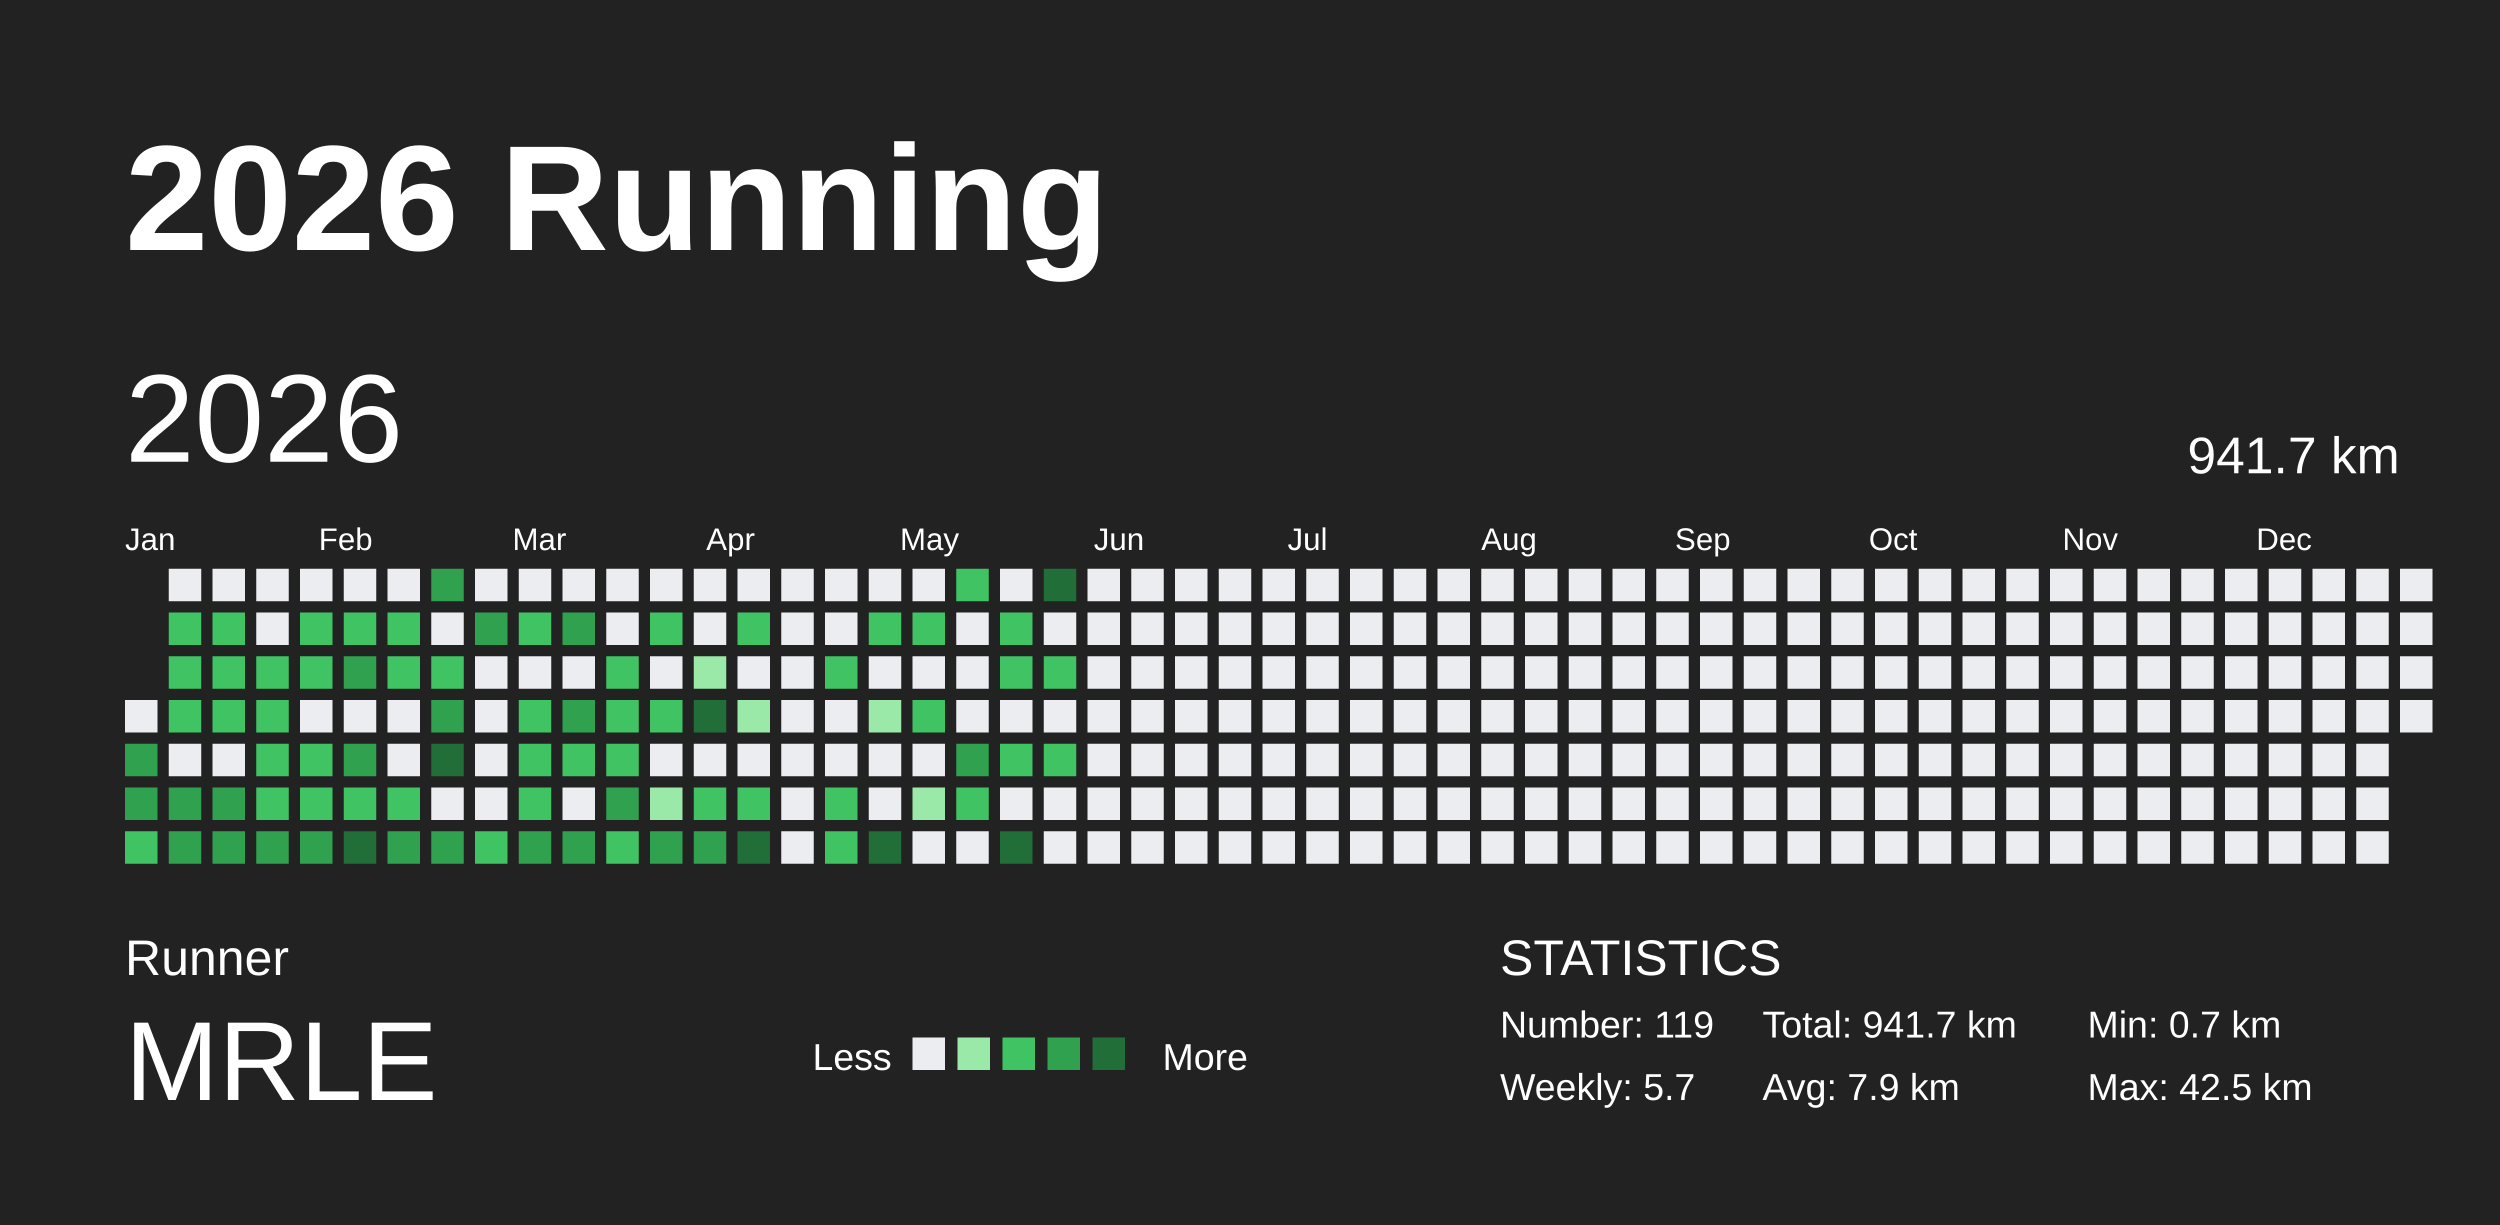
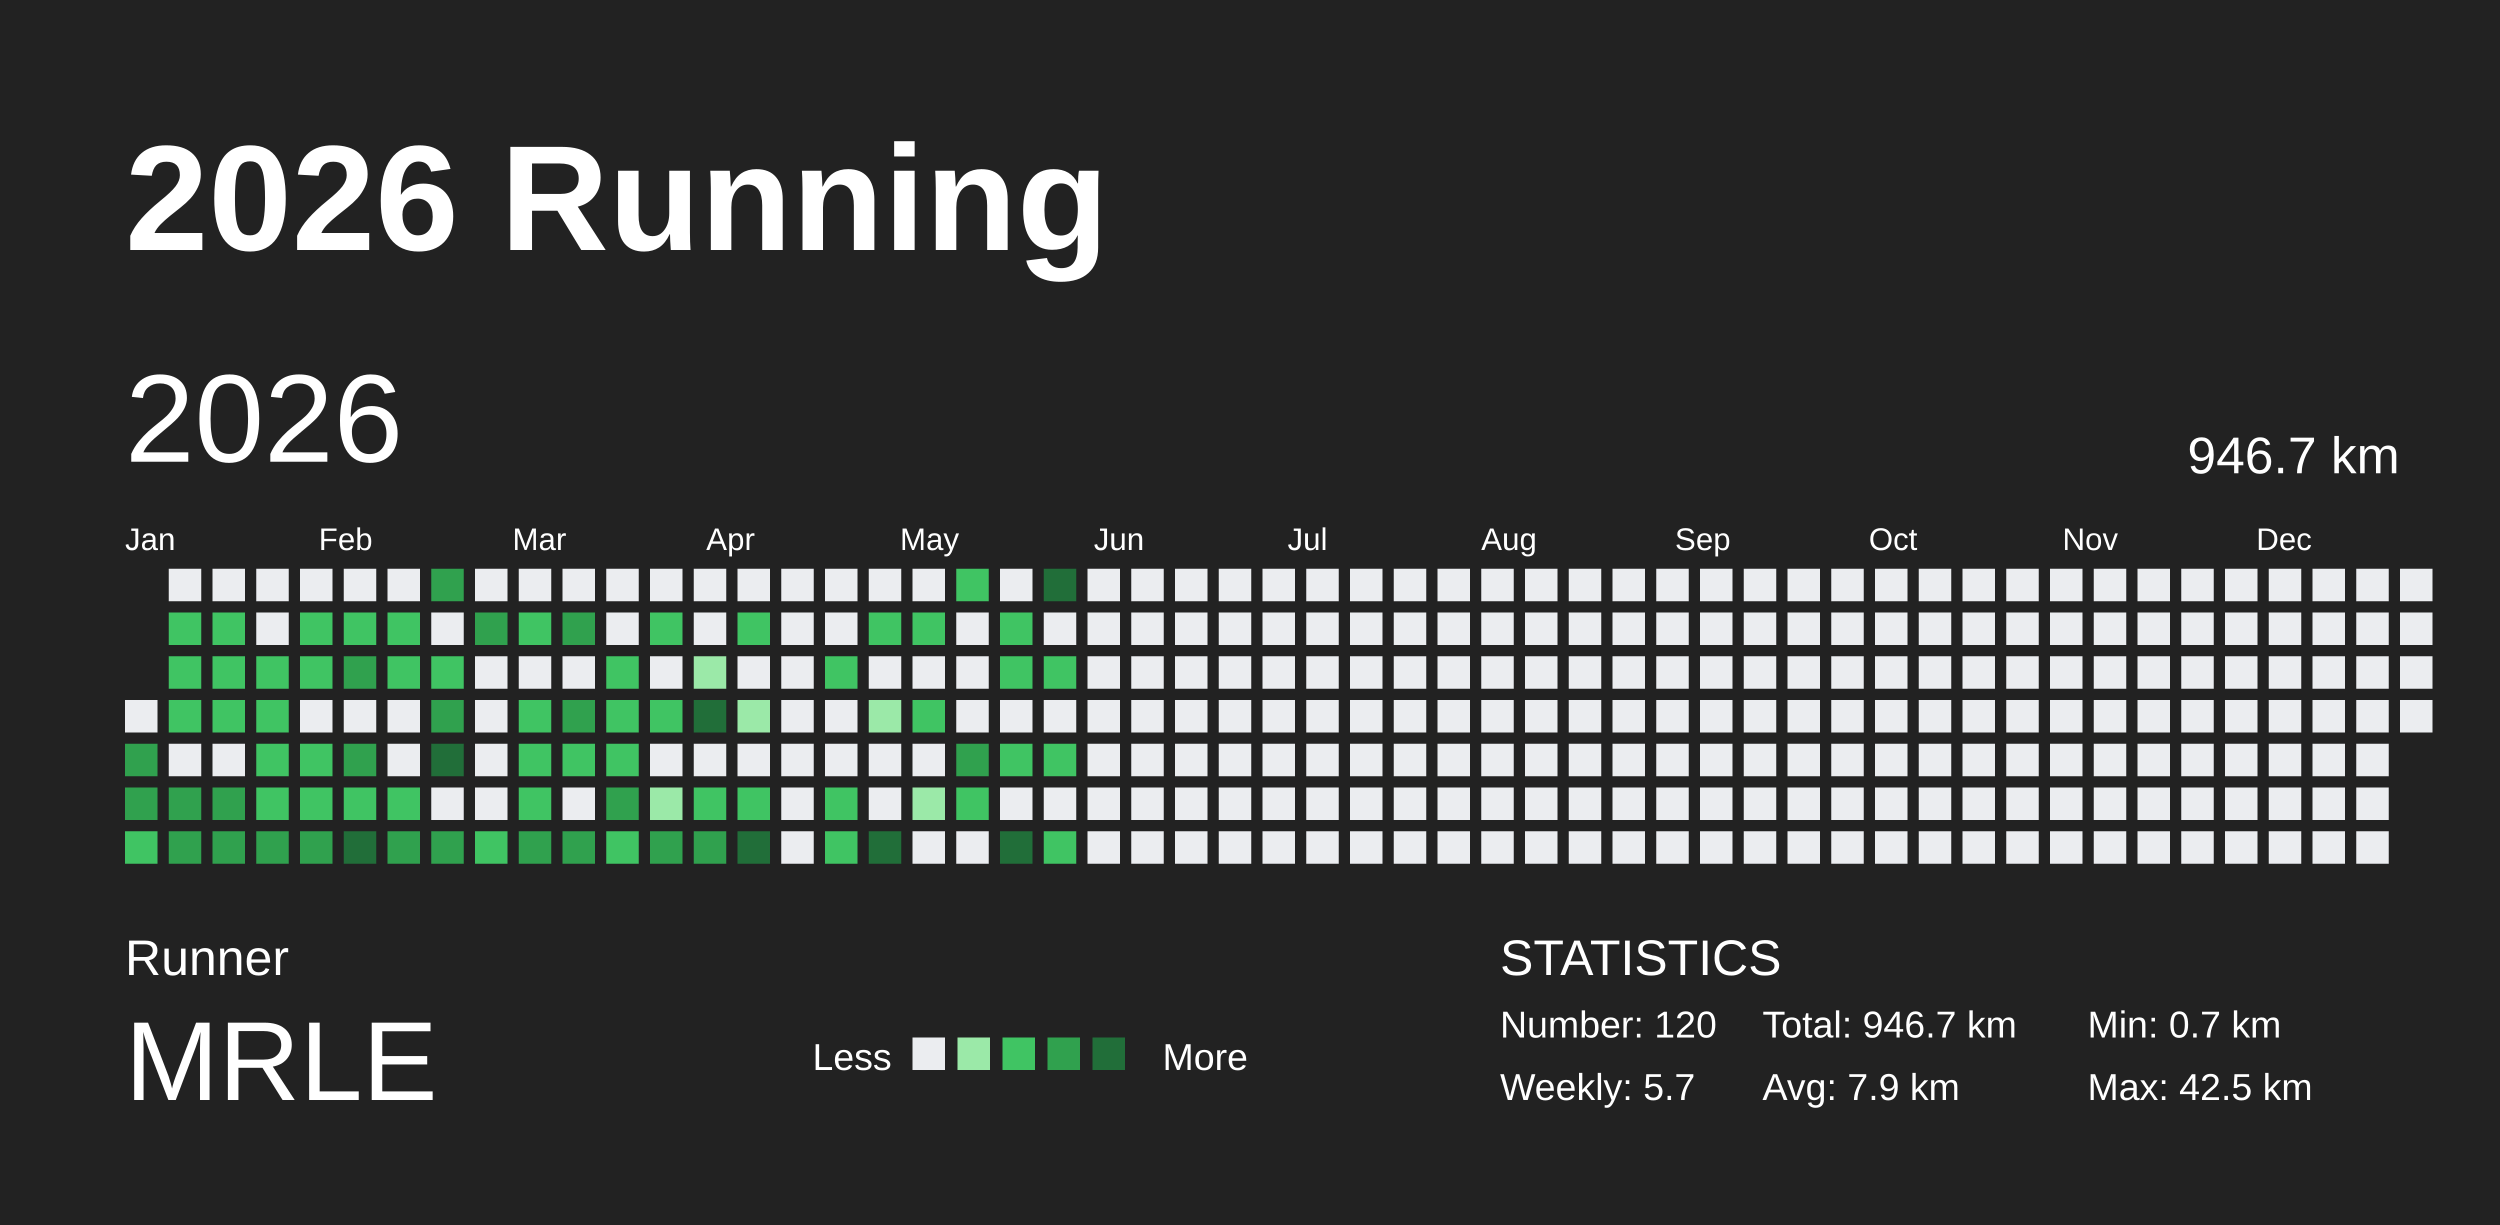
<svg xmlns="http://www.w3.org/2000/svg" baseProfile="full" height="98mm" version="1.1" viewBox="0,0,200,98" width="200mm">
  <defs />
  <rect fill="#222222" height="98" width="200" x="0" y="0" />
  <text fill="#FFFFFF" style="font-size:12px; font-family:Arial; font-weight:bold;" x="10" y="20">2026 Running</text>
  <text fill="#FFFFFF" style="font-size:4px; font-family:Arial" x="10" y="78">Runner</text>
  <text fill="#FFFFFF" style="font-size:9px; font-family:Arial" x="10" y="88">MRLE</text>
  <text fill="#FFFFFF" style="font-size:3px; font-family:Arial" x="65" y="85.6">Less</text>
  <rect fill="#ebedf0" height="2.6" width="2.6" x="73" y="83" />
  <rect fill="#9be9a8" height="2.6" width="2.6" x="76.6" y="83" />
  <rect fill="#40c463" height="2.6" width="2.6" x="80.2" y="83" />
  <rect fill="#30a14e" height="2.6" width="2.6" x="83.8" y="83" />
  <rect fill="#216e39" height="2.6" width="2.6" x="87.4" y="83" />
  <text fill="#FFFFFF" style="font-size:3px; font-family:Arial" x="93" y="85.6">More</text>
  <text fill="#FFFFFF" style="font-size:4px; font-family:Arial" x="120" y="78">STATISTICS</text>
-   <text fill="#FFFFFF" style="font-size:3px; font-family:Arial" x="120" y="83">Number: 119</text>
+   <text fill="#FFFFFF" style="font-size:3px; font-family:Arial" x="120" y="83">Number: 120</text>
  <text fill="#FFFFFF" style="font-size:3px; font-family:Arial" x="120" y="88">Weekly: 5.7</text>
-   <text fill="#FFFFFF" style="font-size:3px; font-family:Arial" x="141" y="83">Total: 941.7 km</text>
+   <text fill="#FFFFFF" style="font-size:3px; font-family:Arial" x="141" y="83">Total: 946.7 km</text>
  <text fill="#FFFFFF" style="font-size:3px; font-family:Arial" x="141" y="88">Avg: 7.9 km</text>
  <text fill="#FFFFFF" style="font-size:3px; font-family:Arial" x="167" y="83">Min: 0.7 km</text>
  <text fill="#FFFFFF" style="font-size:3px; font-family:Arial" x="167" y="88">Max: 42.5 km</text>
  <text dominant-baseline="hanging" fill="#FFFFFF" style="font-size:10.0px; font-family:Arial;" x="10" y="30">2026</text>
-   <text dominant-baseline="hanging" fill="#FFFFFF" style="font-size:4.125px; font-family:Arial;" x="175" y="35">941.7 km</text>
+   <text dominant-baseline="hanging" fill="#FFFFFF" style="font-size:4.125px; font-family:Arial;" x="175" y="35">946.7 km</text>
  <text fill="#FFFFFF" style="font-size:2.5px; font-family:Arial" x="10.0" y="44">Jan</text>
  <text fill="#FFFFFF" style="font-size:2.5px; font-family:Arial" x="25.5" y="44">Feb</text>
  <text fill="#FFFFFF" style="font-size:2.5px; font-family:Arial" x="41.0" y="44">Mar</text>
  <text fill="#FFFFFF" style="font-size:2.5px; font-family:Arial" x="56.5" y="44">Apr</text>
  <text fill="#FFFFFF" style="font-size:2.5px; font-family:Arial" x="72.0" y="44">May</text>
  <text fill="#FFFFFF" style="font-size:2.5px; font-family:Arial" x="87.5" y="44">Jun</text>
  <text fill="#FFFFFF" style="font-size:2.5px; font-family:Arial" x="103.0" y="44">Jul</text>
  <text fill="#FFFFFF" style="font-size:2.5px; font-family:Arial" x="118.5" y="44">Aug</text>
  <text fill="#FFFFFF" style="font-size:2.5px; font-family:Arial" x="134.0" y="44">Sep</text>
  <text fill="#FFFFFF" style="font-size:2.5px; font-family:Arial" x="149.5" y="44">Oct</text>
  <text fill="#FFFFFF" style="font-size:2.5px; font-family:Arial" x="165.0" y="44">Nov</text>
  <text fill="#FFFFFF" style="font-size:2.5px; font-family:Arial" x="180.5" y="44">Dec</text>
  <rect fill="#ebedf0" height="2.6" width="2.6" x="10.0" y="56.0" />
  <rect fill="#30a14e" height="2.6" width="2.6" x="10.0" y="59.5" />
  <rect fill="#30a14e" height="2.6" width="2.6" x="10.0" y="63.0" />
  <rect fill="#40c463" height="2.6" width="2.6" x="10.0" y="66.5" />
  <rect fill="#ebedf0" height="2.6" width="2.6" x="13.5" y="45.5" />
  <rect fill="#40c463" height="2.6" width="2.6" x="13.5" y="49.0" />
  <rect fill="#40c463" height="2.6" width="2.6" x="13.5" y="52.5" />
  <rect fill="#40c463" height="2.6" width="2.6" x="13.5" y="56.0" />
  <rect fill="#ebedf0" height="2.6" width="2.6" x="13.5" y="59.5" />
  <rect fill="#30a14e" height="2.6" width="2.6" x="13.5" y="63.0" />
  <rect fill="#30a14e" height="2.6" width="2.6" x="13.5" y="66.5" />
  <rect fill="#ebedf0" height="2.6" width="2.6" x="17.0" y="45.5" />
  <rect fill="#40c463" height="2.6" width="2.6" x="17.0" y="49.0" />
  <rect fill="#40c463" height="2.6" width="2.6" x="17.0" y="52.5" />
  <rect fill="#40c463" height="2.6" width="2.6" x="17.0" y="56.0" />
  <rect fill="#ebedf0" height="2.6" width="2.6" x="17.0" y="59.5" />
  <rect fill="#30a14e" height="2.6" width="2.6" x="17.0" y="63.0" />
  <rect fill="#30a14e" height="2.6" width="2.6" x="17.0" y="66.5" />
  <rect fill="#ebedf0" height="2.6" width="2.6" x="20.5" y="45.5" />
  <rect fill="#ebedf0" height="2.6" width="2.6" x="20.5" y="49.0" />
  <rect fill="#40c463" height="2.6" width="2.6" x="20.5" y="52.5" />
  <rect fill="#40c463" height="2.6" width="2.6" x="20.5" y="56.0" />
  <rect fill="#40c463" height="2.6" width="2.6" x="20.5" y="59.5" />
  <rect fill="#40c463" height="2.6" width="2.6" x="20.5" y="63.0" />
  <rect fill="#30a14e" height="2.6" width="2.6" x="20.5" y="66.5" />
  <rect fill="#ebedf0" height="2.6" width="2.6" x="24.0" y="45.5" />
  <rect fill="#40c463" height="2.6" width="2.6" x="24.0" y="49.0" />
  <rect fill="#40c463" height="2.6" width="2.6" x="24.0" y="52.5" />
  <rect fill="#ebedf0" height="2.6" width="2.6" x="24.0" y="56.0" />
  <rect fill="#40c463" height="2.6" width="2.6" x="24.0" y="59.5" />
  <rect fill="#40c463" height="2.6" width="2.6" x="24.0" y="63.0" />
  <rect fill="#30a14e" height="2.6" width="2.6" x="24.0" y="66.5" />
  <rect fill="#ebedf0" height="2.6" width="2.6" x="27.5" y="45.5" />
  <rect fill="#40c463" height="2.6" width="2.6" x="27.5" y="49.0" />
  <rect fill="#30a14e" height="2.6" width="2.6" x="27.5" y="52.5" />
  <rect fill="#ebedf0" height="2.6" width="2.6" x="27.5" y="56.0" />
  <rect fill="#30a14e" height="2.6" width="2.6" x="27.5" y="59.5" />
  <rect fill="#40c463" height="2.6" width="2.6" x="27.5" y="63.0" />
  <rect fill="#216e39" height="2.6" width="2.6" x="27.5" y="66.5" />
  <rect fill="#ebedf0" height="2.6" width="2.6" x="31.0" y="45.5" />
  <rect fill="#40c463" height="2.6" width="2.6" x="31.0" y="49.0" />
  <rect fill="#40c463" height="2.6" width="2.6" x="31.0" y="52.5" />
  <rect fill="#ebedf0" height="2.6" width="2.6" x="31.0" y="56.0" />
  <rect fill="#ebedf0" height="2.6" width="2.6" x="31.0" y="59.5" />
  <rect fill="#40c463" height="2.6" width="2.6" x="31.0" y="63.0" />
  <rect fill="#30a14e" height="2.6" width="2.6" x="31.0" y="66.5" />
  <rect fill="#30a14e" height="2.6" width="2.6" x="34.5" y="45.5" />
  <rect fill="#ebedf0" height="2.6" width="2.6" x="34.5" y="49.0" />
  <rect fill="#40c463" height="2.6" width="2.6" x="34.5" y="52.5" />
  <rect fill="#30a14e" height="2.6" width="2.6" x="34.5" y="56.0" />
  <rect fill="#216e39" height="2.6" width="2.6" x="34.5" y="59.5" />
  <rect fill="#ebedf0" height="2.6" width="2.6" x="34.5" y="63.0" />
  <rect fill="#30a14e" height="2.6" width="2.6" x="34.5" y="66.5" />
  <rect fill="#ebedf0" height="2.6" width="2.6" x="38.0" y="45.5" />
  <rect fill="#30a14e" height="2.6" width="2.6" x="38.0" y="49.0" />
  <rect fill="#ebedf0" height="2.6" width="2.6" x="38.0" y="52.5" />
  <rect fill="#ebedf0" height="2.6" width="2.6" x="38.0" y="56.0" />
  <rect fill="#ebedf0" height="2.6" width="2.6" x="38.0" y="59.5" />
  <rect fill="#ebedf0" height="2.6" width="2.6" x="38.0" y="63.0" />
  <rect fill="#40c463" height="2.6" width="2.6" x="38.0" y="66.5" />
  <rect fill="#ebedf0" height="2.6" width="2.6" x="41.5" y="45.5" />
  <rect fill="#40c463" height="2.6" width="2.6" x="41.5" y="49.0" />
  <rect fill="#ebedf0" height="2.6" width="2.6" x="41.5" y="52.5" />
  <rect fill="#40c463" height="2.6" width="2.6" x="41.5" y="56.0" />
  <rect fill="#40c463" height="2.6" width="2.6" x="41.5" y="59.5" />
  <rect fill="#40c463" height="2.6" width="2.6" x="41.5" y="63.0" />
  <rect fill="#30a14e" height="2.6" width="2.6" x="41.5" y="66.5" />
  <rect fill="#ebedf0" height="2.6" width="2.6" x="45.0" y="45.5" />
  <rect fill="#30a14e" height="2.6" width="2.6" x="45.0" y="49.0" />
  <rect fill="#ebedf0" height="2.6" width="2.6" x="45.0" y="52.5" />
  <rect fill="#30a14e" height="2.6" width="2.6" x="45.0" y="56.0" />
  <rect fill="#40c463" height="2.6" width="2.6" x="45.0" y="59.5" />
  <rect fill="#ebedf0" height="2.6" width="2.6" x="45.0" y="63.0" />
  <rect fill="#30a14e" height="2.6" width="2.6" x="45.0" y="66.5" />
  <rect fill="#ebedf0" height="2.6" width="2.6" x="48.5" y="45.5" />
  <rect fill="#ebedf0" height="2.6" width="2.6" x="48.5" y="49.0" />
  <rect fill="#40c463" height="2.6" width="2.6" x="48.5" y="52.5" />
  <rect fill="#40c463" height="2.6" width="2.6" x="48.5" y="56.0" />
  <rect fill="#40c463" height="2.6" width="2.6" x="48.5" y="59.5" />
  <rect fill="#30a14e" height="2.6" width="2.6" x="48.5" y="63.0" />
  <rect fill="#40c463" height="2.6" width="2.6" x="48.5" y="66.5" />
  <rect fill="#ebedf0" height="2.6" width="2.6" x="52.0" y="45.5" />
  <rect fill="#40c463" height="2.6" width="2.6" x="52.0" y="49.0" />
  <rect fill="#ebedf0" height="2.6" width="2.6" x="52.0" y="52.5" />
  <rect fill="#40c463" height="2.6" width="2.6" x="52.0" y="56.0" />
  <rect fill="#ebedf0" height="2.6" width="2.6" x="52.0" y="59.5" />
  <rect fill="#9be9a8" height="2.6" width="2.6" x="52.0" y="63.0" />
  <rect fill="#30a14e" height="2.6" width="2.6" x="52.0" y="66.5" />
  <rect fill="#ebedf0" height="2.6" width="2.6" x="55.5" y="45.5" />
  <rect fill="#ebedf0" height="2.6" width="2.6" x="55.5" y="49.0" />
  <rect fill="#9be9a8" height="2.6" width="2.6" x="55.5" y="52.5" />
  <rect fill="#216e39" height="2.6" width="2.6" x="55.5" y="56.0" />
  <rect fill="#ebedf0" height="2.6" width="2.6" x="55.5" y="59.5" />
  <rect fill="#40c463" height="2.6" width="2.6" x="55.5" y="63.0" />
  <rect fill="#30a14e" height="2.6" width="2.6" x="55.5" y="66.5" />
  <rect fill="#ebedf0" height="2.6" width="2.6" x="59.0" y="45.5" />
  <rect fill="#40c463" height="2.6" width="2.6" x="59.0" y="49.0" />
  <rect fill="#ebedf0" height="2.6" width="2.6" x="59.0" y="52.5" />
  <rect fill="#9be9a8" height="2.6" width="2.6" x="59.0" y="56.0" />
  <rect fill="#ebedf0" height="2.6" width="2.6" x="59.0" y="59.5" />
  <rect fill="#40c463" height="2.6" width="2.6" x="59.0" y="63.0" />
  <rect fill="#216e39" height="2.6" width="2.6" x="59.0" y="66.5" />
  <rect fill="#ebedf0" height="2.6" width="2.6" x="62.5" y="45.5" />
  <rect fill="#ebedf0" height="2.6" width="2.6" x="62.5" y="49.0" />
  <rect fill="#ebedf0" height="2.6" width="2.6" x="62.5" y="52.5" />
  <rect fill="#ebedf0" height="2.6" width="2.6" x="62.5" y="56.0" />
  <rect fill="#ebedf0" height="2.6" width="2.6" x="62.5" y="59.5" />
  <rect fill="#ebedf0" height="2.6" width="2.6" x="62.5" y="63.0" />
  <rect fill="#ebedf0" height="2.6" width="2.6" x="62.5" y="66.5" />
  <rect fill="#ebedf0" height="2.6" width="2.6" x="66.0" y="45.5" />
  <rect fill="#ebedf0" height="2.6" width="2.6" x="66.0" y="49.0" />
  <rect fill="#40c463" height="2.6" width="2.6" x="66.0" y="52.5" />
  <rect fill="#ebedf0" height="2.6" width="2.6" x="66.0" y="56.0" />
  <rect fill="#ebedf0" height="2.6" width="2.6" x="66.0" y="59.5" />
  <rect fill="#40c463" height="2.6" width="2.6" x="66.0" y="63.0" />
  <rect fill="#40c463" height="2.6" width="2.6" x="66.0" y="66.5" />
  <rect fill="#ebedf0" height="2.6" width="2.6" x="69.5" y="45.5" />
  <rect fill="#40c463" height="2.6" width="2.6" x="69.5" y="49.0" />
  <rect fill="#ebedf0" height="2.6" width="2.6" x="69.5" y="52.5" />
  <rect fill="#9be9a8" height="2.6" width="2.6" x="69.5" y="56.0" />
  <rect fill="#ebedf0" height="2.6" width="2.6" x="69.5" y="59.5" />
  <rect fill="#ebedf0" height="2.6" width="2.6" x="69.5" y="63.0" />
  <rect fill="#216e39" height="2.6" width="2.6" x="69.5" y="66.5" />
  <rect fill="#ebedf0" height="2.6" width="2.6" x="73.0" y="45.5" />
  <rect fill="#40c463" height="2.6" width="2.6" x="73.0" y="49.0" />
  <rect fill="#ebedf0" height="2.6" width="2.6" x="73.0" y="52.5" />
  <rect fill="#40c463" height="2.6" width="2.6" x="73.0" y="56.0" />
  <rect fill="#ebedf0" height="2.6" width="2.6" x="73.0" y="59.5" />
  <rect fill="#9be9a8" height="2.6" width="2.6" x="73.0" y="63.0" />
  <rect fill="#ebedf0" height="2.6" width="2.6" x="73.0" y="66.5" />
  <rect fill="#40c463" height="2.6" width="2.6" x="76.5" y="45.5" />
  <rect fill="#ebedf0" height="2.6" width="2.6" x="76.5" y="49.0" />
  <rect fill="#ebedf0" height="2.6" width="2.6" x="76.5" y="52.5" />
  <rect fill="#ebedf0" height="2.6" width="2.6" x="76.5" y="56.0" />
  <rect fill="#30a14e" height="2.6" width="2.6" x="76.5" y="59.5" />
  <rect fill="#40c463" height="2.6" width="2.6" x="76.5" y="63.0" />
  <rect fill="#ebedf0" height="2.6" width="2.6" x="76.5" y="66.5" />
  <rect fill="#ebedf0" height="2.6" width="2.6" x="80.0" y="45.5" />
  <rect fill="#40c463" height="2.6" width="2.6" x="80.0" y="49.0" />
  <rect fill="#40c463" height="2.6" width="2.6" x="80.0" y="52.5" />
  <rect fill="#ebedf0" height="2.6" width="2.6" x="80.0" y="56.0" />
  <rect fill="#40c463" height="2.6" width="2.6" x="80.0" y="59.5" />
  <rect fill="#ebedf0" height="2.6" width="2.6" x="80.0" y="63.0" />
  <rect fill="#216e39" height="2.6" width="2.6" x="80.0" y="66.5" />
  <rect fill="#216e39" height="2.6" width="2.6" x="83.5" y="45.5" />
  <rect fill="#ebedf0" height="2.6" width="2.6" x="83.5" y="49.0" />
  <rect fill="#40c463" height="2.6" width="2.6" x="83.5" y="52.5" />
  <rect fill="#ebedf0" height="2.6" width="2.6" x="83.5" y="56.0" />
  <rect fill="#40c463" height="2.6" width="2.6" x="83.5" y="59.5" />
  <rect fill="#ebedf0" height="2.6" width="2.6" x="83.5" y="63.0" />
-   <rect fill="#ebedf0" height="2.6" width="2.6" x="83.5" y="66.5" />
+   <rect fill="#40c463" height="2.6" width="2.6" x="83.5" y="66.5" />
  <rect fill="#ebedf0" height="2.6" width="2.6" x="87.0" y="45.5" />
  <rect fill="#ebedf0" height="2.6" width="2.6" x="87.0" y="49.0" />
  <rect fill="#ebedf0" height="2.6" width="2.6" x="87.0" y="52.5" />
  <rect fill="#ebedf0" height="2.6" width="2.6" x="87.0" y="56.0" />
  <rect fill="#ebedf0" height="2.6" width="2.6" x="87.0" y="59.5" />
  <rect fill="#ebedf0" height="2.6" width="2.6" x="87.0" y="63.0" />
  <rect fill="#ebedf0" height="2.6" width="2.6" x="87.0" y="66.5" />
  <rect fill="#ebedf0" height="2.6" width="2.6" x="90.5" y="45.5" />
  <rect fill="#ebedf0" height="2.6" width="2.6" x="90.5" y="49.0" />
  <rect fill="#ebedf0" height="2.6" width="2.6" x="90.5" y="52.5" />
  <rect fill="#ebedf0" height="2.6" width="2.6" x="90.5" y="56.0" />
  <rect fill="#ebedf0" height="2.6" width="2.6" x="90.5" y="59.5" />
  <rect fill="#ebedf0" height="2.6" width="2.6" x="90.5" y="63.0" />
  <rect fill="#ebedf0" height="2.6" width="2.6" x="90.5" y="66.5" />
  <rect fill="#ebedf0" height="2.6" width="2.6" x="94.0" y="45.5" />
  <rect fill="#ebedf0" height="2.6" width="2.6" x="94.0" y="49.0" />
  <rect fill="#ebedf0" height="2.6" width="2.6" x="94.0" y="52.5" />
  <rect fill="#ebedf0" height="2.6" width="2.6" x="94.0" y="56.0" />
  <rect fill="#ebedf0" height="2.6" width="2.6" x="94.0" y="59.5" />
  <rect fill="#ebedf0" height="2.6" width="2.6" x="94.0" y="63.0" />
  <rect fill="#ebedf0" height="2.6" width="2.6" x="94.0" y="66.5" />
  <rect fill="#ebedf0" height="2.6" width="2.6" x="97.5" y="45.5" />
  <rect fill="#ebedf0" height="2.6" width="2.6" x="97.5" y="49.0" />
  <rect fill="#ebedf0" height="2.6" width="2.6" x="97.5" y="52.5" />
  <rect fill="#ebedf0" height="2.6" width="2.6" x="97.5" y="56.0" />
  <rect fill="#ebedf0" height="2.6" width="2.6" x="97.5" y="59.5" />
  <rect fill="#ebedf0" height="2.6" width="2.6" x="97.5" y="63.0" />
  <rect fill="#ebedf0" height="2.6" width="2.6" x="97.5" y="66.5" />
  <rect fill="#ebedf0" height="2.6" width="2.6" x="101.0" y="45.5" />
  <rect fill="#ebedf0" height="2.6" width="2.6" x="101.0" y="49.0" />
  <rect fill="#ebedf0" height="2.6" width="2.6" x="101.0" y="52.5" />
  <rect fill="#ebedf0" height="2.6" width="2.6" x="101.0" y="56.0" />
  <rect fill="#ebedf0" height="2.6" width="2.6" x="101.0" y="59.5" />
  <rect fill="#ebedf0" height="2.6" width="2.6" x="101.0" y="63.0" />
  <rect fill="#ebedf0" height="2.6" width="2.6" x="101.0" y="66.5" />
  <rect fill="#ebedf0" height="2.6" width="2.6" x="104.5" y="45.5" />
  <rect fill="#ebedf0" height="2.6" width="2.6" x="104.5" y="49.0" />
  <rect fill="#ebedf0" height="2.6" width="2.6" x="104.5" y="52.5" />
  <rect fill="#ebedf0" height="2.6" width="2.6" x="104.5" y="56.0" />
  <rect fill="#ebedf0" height="2.6" width="2.6" x="104.5" y="59.5" />
  <rect fill="#ebedf0" height="2.6" width="2.6" x="104.5" y="63.0" />
  <rect fill="#ebedf0" height="2.6" width="2.6" x="104.5" y="66.5" />
  <rect fill="#ebedf0" height="2.6" width="2.6" x="108.0" y="45.5" />
  <rect fill="#ebedf0" height="2.6" width="2.6" x="108.0" y="49.0" />
  <rect fill="#ebedf0" height="2.6" width="2.6" x="108.0" y="52.5" />
  <rect fill="#ebedf0" height="2.6" width="2.6" x="108.0" y="56.0" />
  <rect fill="#ebedf0" height="2.6" width="2.6" x="108.0" y="59.5" />
  <rect fill="#ebedf0" height="2.6" width="2.6" x="108.0" y="63.0" />
  <rect fill="#ebedf0" height="2.6" width="2.6" x="108.0" y="66.5" />
  <rect fill="#ebedf0" height="2.6" width="2.6" x="111.5" y="45.5" />
  <rect fill="#ebedf0" height="2.6" width="2.6" x="111.5" y="49.0" />
  <rect fill="#ebedf0" height="2.6" width="2.6" x="111.5" y="52.5" />
  <rect fill="#ebedf0" height="2.6" width="2.6" x="111.5" y="56.0" />
  <rect fill="#ebedf0" height="2.6" width="2.6" x="111.5" y="59.5" />
  <rect fill="#ebedf0" height="2.6" width="2.6" x="111.5" y="63.0" />
  <rect fill="#ebedf0" height="2.6" width="2.6" x="111.5" y="66.5" />
  <rect fill="#ebedf0" height="2.6" width="2.6" x="115.0" y="45.5" />
  <rect fill="#ebedf0" height="2.6" width="2.6" x="115.0" y="49.0" />
  <rect fill="#ebedf0" height="2.6" width="2.6" x="115.0" y="52.5" />
  <rect fill="#ebedf0" height="2.6" width="2.6" x="115.0" y="56.0" />
  <rect fill="#ebedf0" height="2.6" width="2.6" x="115.0" y="59.5" />
  <rect fill="#ebedf0" height="2.6" width="2.6" x="115.0" y="63.0" />
  <rect fill="#ebedf0" height="2.6" width="2.6" x="115.0" y="66.5" />
  <rect fill="#ebedf0" height="2.6" width="2.6" x="118.5" y="45.5" />
  <rect fill="#ebedf0" height="2.6" width="2.6" x="118.5" y="49.0" />
  <rect fill="#ebedf0" height="2.6" width="2.6" x="118.5" y="52.5" />
  <rect fill="#ebedf0" height="2.6" width="2.6" x="118.5" y="56.0" />
  <rect fill="#ebedf0" height="2.6" width="2.6" x="118.5" y="59.5" />
  <rect fill="#ebedf0" height="2.6" width="2.6" x="118.5" y="63.0" />
  <rect fill="#ebedf0" height="2.6" width="2.6" x="118.5" y="66.5" />
  <rect fill="#ebedf0" height="2.6" width="2.6" x="122.0" y="45.5" />
  <rect fill="#ebedf0" height="2.6" width="2.6" x="122.0" y="49.0" />
  <rect fill="#ebedf0" height="2.6" width="2.6" x="122.0" y="52.5" />
  <rect fill="#ebedf0" height="2.6" width="2.6" x="122.0" y="56.0" />
  <rect fill="#ebedf0" height="2.6" width="2.6" x="122.0" y="59.5" />
  <rect fill="#ebedf0" height="2.6" width="2.6" x="122.0" y="63.0" />
  <rect fill="#ebedf0" height="2.6" width="2.6" x="122.0" y="66.5" />
  <rect fill="#ebedf0" height="2.6" width="2.6" x="125.5" y="45.5" />
  <rect fill="#ebedf0" height="2.6" width="2.6" x="125.5" y="49.0" />
  <rect fill="#ebedf0" height="2.6" width="2.6" x="125.5" y="52.5" />
  <rect fill="#ebedf0" height="2.6" width="2.6" x="125.5" y="56.0" />
  <rect fill="#ebedf0" height="2.6" width="2.6" x="125.5" y="59.5" />
  <rect fill="#ebedf0" height="2.6" width="2.6" x="125.5" y="63.0" />
  <rect fill="#ebedf0" height="2.6" width="2.6" x="125.5" y="66.5" />
  <rect fill="#ebedf0" height="2.6" width="2.6" x="129.0" y="45.5" />
  <rect fill="#ebedf0" height="2.6" width="2.6" x="129.0" y="49.0" />
  <rect fill="#ebedf0" height="2.6" width="2.6" x="129.0" y="52.5" />
  <rect fill="#ebedf0" height="2.6" width="2.6" x="129.0" y="56.0" />
  <rect fill="#ebedf0" height="2.6" width="2.6" x="129.0" y="59.5" />
  <rect fill="#ebedf0" height="2.6" width="2.6" x="129.0" y="63.0" />
  <rect fill="#ebedf0" height="2.6" width="2.6" x="129.0" y="66.5" />
  <rect fill="#ebedf0" height="2.6" width="2.6" x="132.5" y="45.5" />
  <rect fill="#ebedf0" height="2.6" width="2.6" x="132.5" y="49.0" />
  <rect fill="#ebedf0" height="2.6" width="2.6" x="132.5" y="52.5" />
  <rect fill="#ebedf0" height="2.6" width="2.6" x="132.5" y="56.0" />
  <rect fill="#ebedf0" height="2.6" width="2.6" x="132.5" y="59.5" />
  <rect fill="#ebedf0" height="2.6" width="2.6" x="132.5" y="63.0" />
  <rect fill="#ebedf0" height="2.6" width="2.6" x="132.5" y="66.5" />
  <rect fill="#ebedf0" height="2.6" width="2.6" x="136.0" y="45.5" />
  <rect fill="#ebedf0" height="2.6" width="2.6" x="136.0" y="49.0" />
  <rect fill="#ebedf0" height="2.6" width="2.6" x="136.0" y="52.5" />
  <rect fill="#ebedf0" height="2.6" width="2.6" x="136.0" y="56.0" />
  <rect fill="#ebedf0" height="2.6" width="2.6" x="136.0" y="59.5" />
  <rect fill="#ebedf0" height="2.6" width="2.6" x="136.0" y="63.0" />
  <rect fill="#ebedf0" height="2.6" width="2.6" x="136.0" y="66.5" />
  <rect fill="#ebedf0" height="2.6" width="2.6" x="139.5" y="45.5" />
  <rect fill="#ebedf0" height="2.6" width="2.6" x="139.5" y="49.0" />
  <rect fill="#ebedf0" height="2.6" width="2.6" x="139.5" y="52.5" />
  <rect fill="#ebedf0" height="2.6" width="2.6" x="139.5" y="56.0" />
  <rect fill="#ebedf0" height="2.6" width="2.6" x="139.5" y="59.5" />
  <rect fill="#ebedf0" height="2.6" width="2.6" x="139.5" y="63.0" />
  <rect fill="#ebedf0" height="2.6" width="2.6" x="139.5" y="66.5" />
  <rect fill="#ebedf0" height="2.6" width="2.6" x="143.0" y="45.5" />
  <rect fill="#ebedf0" height="2.6" width="2.6" x="143.0" y="49.0" />
  <rect fill="#ebedf0" height="2.6" width="2.6" x="143.0" y="52.5" />
  <rect fill="#ebedf0" height="2.6" width="2.6" x="143.0" y="56.0" />
  <rect fill="#ebedf0" height="2.6" width="2.6" x="143.0" y="59.5" />
  <rect fill="#ebedf0" height="2.6" width="2.6" x="143.0" y="63.0" />
  <rect fill="#ebedf0" height="2.6" width="2.6" x="143.0" y="66.5" />
  <rect fill="#ebedf0" height="2.6" width="2.6" x="146.5" y="45.5" />
  <rect fill="#ebedf0" height="2.6" width="2.6" x="146.5" y="49.0" />
  <rect fill="#ebedf0" height="2.6" width="2.6" x="146.5" y="52.5" />
  <rect fill="#ebedf0" height="2.6" width="2.6" x="146.5" y="56.0" />
  <rect fill="#ebedf0" height="2.6" width="2.6" x="146.5" y="59.5" />
  <rect fill="#ebedf0" height="2.6" width="2.6" x="146.5" y="63.0" />
  <rect fill="#ebedf0" height="2.6" width="2.6" x="146.5" y="66.5" />
  <rect fill="#ebedf0" height="2.6" width="2.6" x="150.0" y="45.5" />
  <rect fill="#ebedf0" height="2.6" width="2.6" x="150.0" y="49.0" />
  <rect fill="#ebedf0" height="2.6" width="2.6" x="150.0" y="52.5" />
  <rect fill="#ebedf0" height="2.6" width="2.6" x="150.0" y="56.0" />
  <rect fill="#ebedf0" height="2.6" width="2.6" x="150.0" y="59.5" />
  <rect fill="#ebedf0" height="2.6" width="2.6" x="150.0" y="63.0" />
  <rect fill="#ebedf0" height="2.6" width="2.6" x="150.0" y="66.5" />
  <rect fill="#ebedf0" height="2.6" width="2.6" x="153.5" y="45.5" />
  <rect fill="#ebedf0" height="2.6" width="2.6" x="153.5" y="49.0" />
  <rect fill="#ebedf0" height="2.6" width="2.6" x="153.5" y="52.5" />
  <rect fill="#ebedf0" height="2.6" width="2.6" x="153.5" y="56.0" />
  <rect fill="#ebedf0" height="2.6" width="2.6" x="153.5" y="59.5" />
  <rect fill="#ebedf0" height="2.6" width="2.6" x="153.5" y="63.0" />
  <rect fill="#ebedf0" height="2.6" width="2.6" x="153.5" y="66.5" />
  <rect fill="#ebedf0" height="2.6" width="2.6" x="157.0" y="45.5" />
  <rect fill="#ebedf0" height="2.6" width="2.6" x="157.0" y="49.0" />
  <rect fill="#ebedf0" height="2.6" width="2.6" x="157.0" y="52.5" />
  <rect fill="#ebedf0" height="2.6" width="2.6" x="157.0" y="56.0" />
  <rect fill="#ebedf0" height="2.6" width="2.6" x="157.0" y="59.5" />
  <rect fill="#ebedf0" height="2.6" width="2.6" x="157.0" y="63.0" />
  <rect fill="#ebedf0" height="2.6" width="2.6" x="157.0" y="66.5" />
  <rect fill="#ebedf0" height="2.6" width="2.6" x="160.5" y="45.5" />
  <rect fill="#ebedf0" height="2.6" width="2.6" x="160.5" y="49.0" />
  <rect fill="#ebedf0" height="2.6" width="2.6" x="160.5" y="52.5" />
  <rect fill="#ebedf0" height="2.6" width="2.6" x="160.5" y="56.0" />
  <rect fill="#ebedf0" height="2.6" width="2.6" x="160.5" y="59.5" />
  <rect fill="#ebedf0" height="2.6" width="2.6" x="160.5" y="63.0" />
  <rect fill="#ebedf0" height="2.6" width="2.6" x="160.5" y="66.5" />
  <rect fill="#ebedf0" height="2.6" width="2.6" x="164.0" y="45.5" />
  <rect fill="#ebedf0" height="2.6" width="2.6" x="164.0" y="49.0" />
  <rect fill="#ebedf0" height="2.6" width="2.6" x="164.0" y="52.5" />
  <rect fill="#ebedf0" height="2.6" width="2.6" x="164.0" y="56.0" />
  <rect fill="#ebedf0" height="2.6" width="2.6" x="164.0" y="59.5" />
  <rect fill="#ebedf0" height="2.6" width="2.6" x="164.0" y="63.0" />
  <rect fill="#ebedf0" height="2.6" width="2.6" x="164.0" y="66.5" />
  <rect fill="#ebedf0" height="2.6" width="2.6" x="167.5" y="45.5" />
  <rect fill="#ebedf0" height="2.6" width="2.6" x="167.5" y="49.0" />
  <rect fill="#ebedf0" height="2.6" width="2.6" x="167.5" y="52.5" />
  <rect fill="#ebedf0" height="2.6" width="2.6" x="167.5" y="56.0" />
  <rect fill="#ebedf0" height="2.6" width="2.6" x="167.5" y="59.5" />
  <rect fill="#ebedf0" height="2.6" width="2.6" x="167.5" y="63.0" />
  <rect fill="#ebedf0" height="2.6" width="2.6" x="167.5" y="66.5" />
  <rect fill="#ebedf0" height="2.6" width="2.6" x="171.0" y="45.5" />
  <rect fill="#ebedf0" height="2.6" width="2.6" x="171.0" y="49.0" />
  <rect fill="#ebedf0" height="2.6" width="2.6" x="171.0" y="52.5" />
  <rect fill="#ebedf0" height="2.6" width="2.6" x="171.0" y="56.0" />
  <rect fill="#ebedf0" height="2.6" width="2.6" x="171.0" y="59.5" />
  <rect fill="#ebedf0" height="2.6" width="2.6" x="171.0" y="63.0" />
  <rect fill="#ebedf0" height="2.6" width="2.6" x="171.0" y="66.5" />
  <rect fill="#ebedf0" height="2.6" width="2.6" x="174.5" y="45.5" />
  <rect fill="#ebedf0" height="2.6" width="2.6" x="174.5" y="49.0" />
  <rect fill="#ebedf0" height="2.6" width="2.6" x="174.5" y="52.5" />
  <rect fill="#ebedf0" height="2.6" width="2.6" x="174.5" y="56.0" />
  <rect fill="#ebedf0" height="2.6" width="2.6" x="174.5" y="59.5" />
  <rect fill="#ebedf0" height="2.6" width="2.6" x="174.5" y="63.0" />
  <rect fill="#ebedf0" height="2.6" width="2.6" x="174.5" y="66.5" />
  <rect fill="#ebedf0" height="2.6" width="2.6" x="178.0" y="45.5" />
  <rect fill="#ebedf0" height="2.6" width="2.6" x="178.0" y="49.0" />
  <rect fill="#ebedf0" height="2.6" width="2.6" x="178.0" y="52.5" />
  <rect fill="#ebedf0" height="2.6" width="2.6" x="178.0" y="56.0" />
  <rect fill="#ebedf0" height="2.6" width="2.6" x="178.0" y="59.5" />
  <rect fill="#ebedf0" height="2.6" width="2.6" x="178.0" y="63.0" />
  <rect fill="#ebedf0" height="2.6" width="2.6" x="178.0" y="66.5" />
  <rect fill="#ebedf0" height="2.6" width="2.6" x="181.5" y="45.5" />
  <rect fill="#ebedf0" height="2.6" width="2.6" x="181.5" y="49.0" />
  <rect fill="#ebedf0" height="2.6" width="2.6" x="181.5" y="52.5" />
  <rect fill="#ebedf0" height="2.6" width="2.6" x="181.5" y="56.0" />
  <rect fill="#ebedf0" height="2.6" width="2.6" x="181.5" y="59.5" />
  <rect fill="#ebedf0" height="2.6" width="2.6" x="181.5" y="63.0" />
  <rect fill="#ebedf0" height="2.6" width="2.6" x="181.5" y="66.5" />
  <rect fill="#ebedf0" height="2.6" width="2.6" x="185.0" y="45.5" />
  <rect fill="#ebedf0" height="2.6" width="2.6" x="185.0" y="49.0" />
  <rect fill="#ebedf0" height="2.6" width="2.6" x="185.0" y="52.5" />
  <rect fill="#ebedf0" height="2.6" width="2.6" x="185.0" y="56.0" />
  <rect fill="#ebedf0" height="2.6" width="2.6" x="185.0" y="59.5" />
  <rect fill="#ebedf0" height="2.6" width="2.6" x="185.0" y="63.0" />
  <rect fill="#ebedf0" height="2.6" width="2.6" x="185.0" y="66.5" />
  <rect fill="#ebedf0" height="2.6" width="2.6" x="188.5" y="45.5" />
  <rect fill="#ebedf0" height="2.6" width="2.6" x="188.5" y="49.0" />
  <rect fill="#ebedf0" height="2.6" width="2.6" x="188.5" y="52.5" />
  <rect fill="#ebedf0" height="2.6" width="2.6" x="188.5" y="56.0" />
  <rect fill="#ebedf0" height="2.6" width="2.6" x="188.5" y="59.5" />
  <rect fill="#ebedf0" height="2.6" width="2.6" x="188.5" y="63.0" />
  <rect fill="#ebedf0" height="2.6" width="2.6" x="188.5" y="66.5" />
  <rect fill="#ebedf0" height="2.6" width="2.6" x="192.0" y="45.5" />
  <rect fill="#ebedf0" height="2.6" width="2.6" x="192.0" y="49.0" />
  <rect fill="#ebedf0" height="2.6" width="2.6" x="192.0" y="52.5" />
  <rect fill="#ebedf0" height="2.6" width="2.6" x="192.0" y="56.0" />
</svg>
